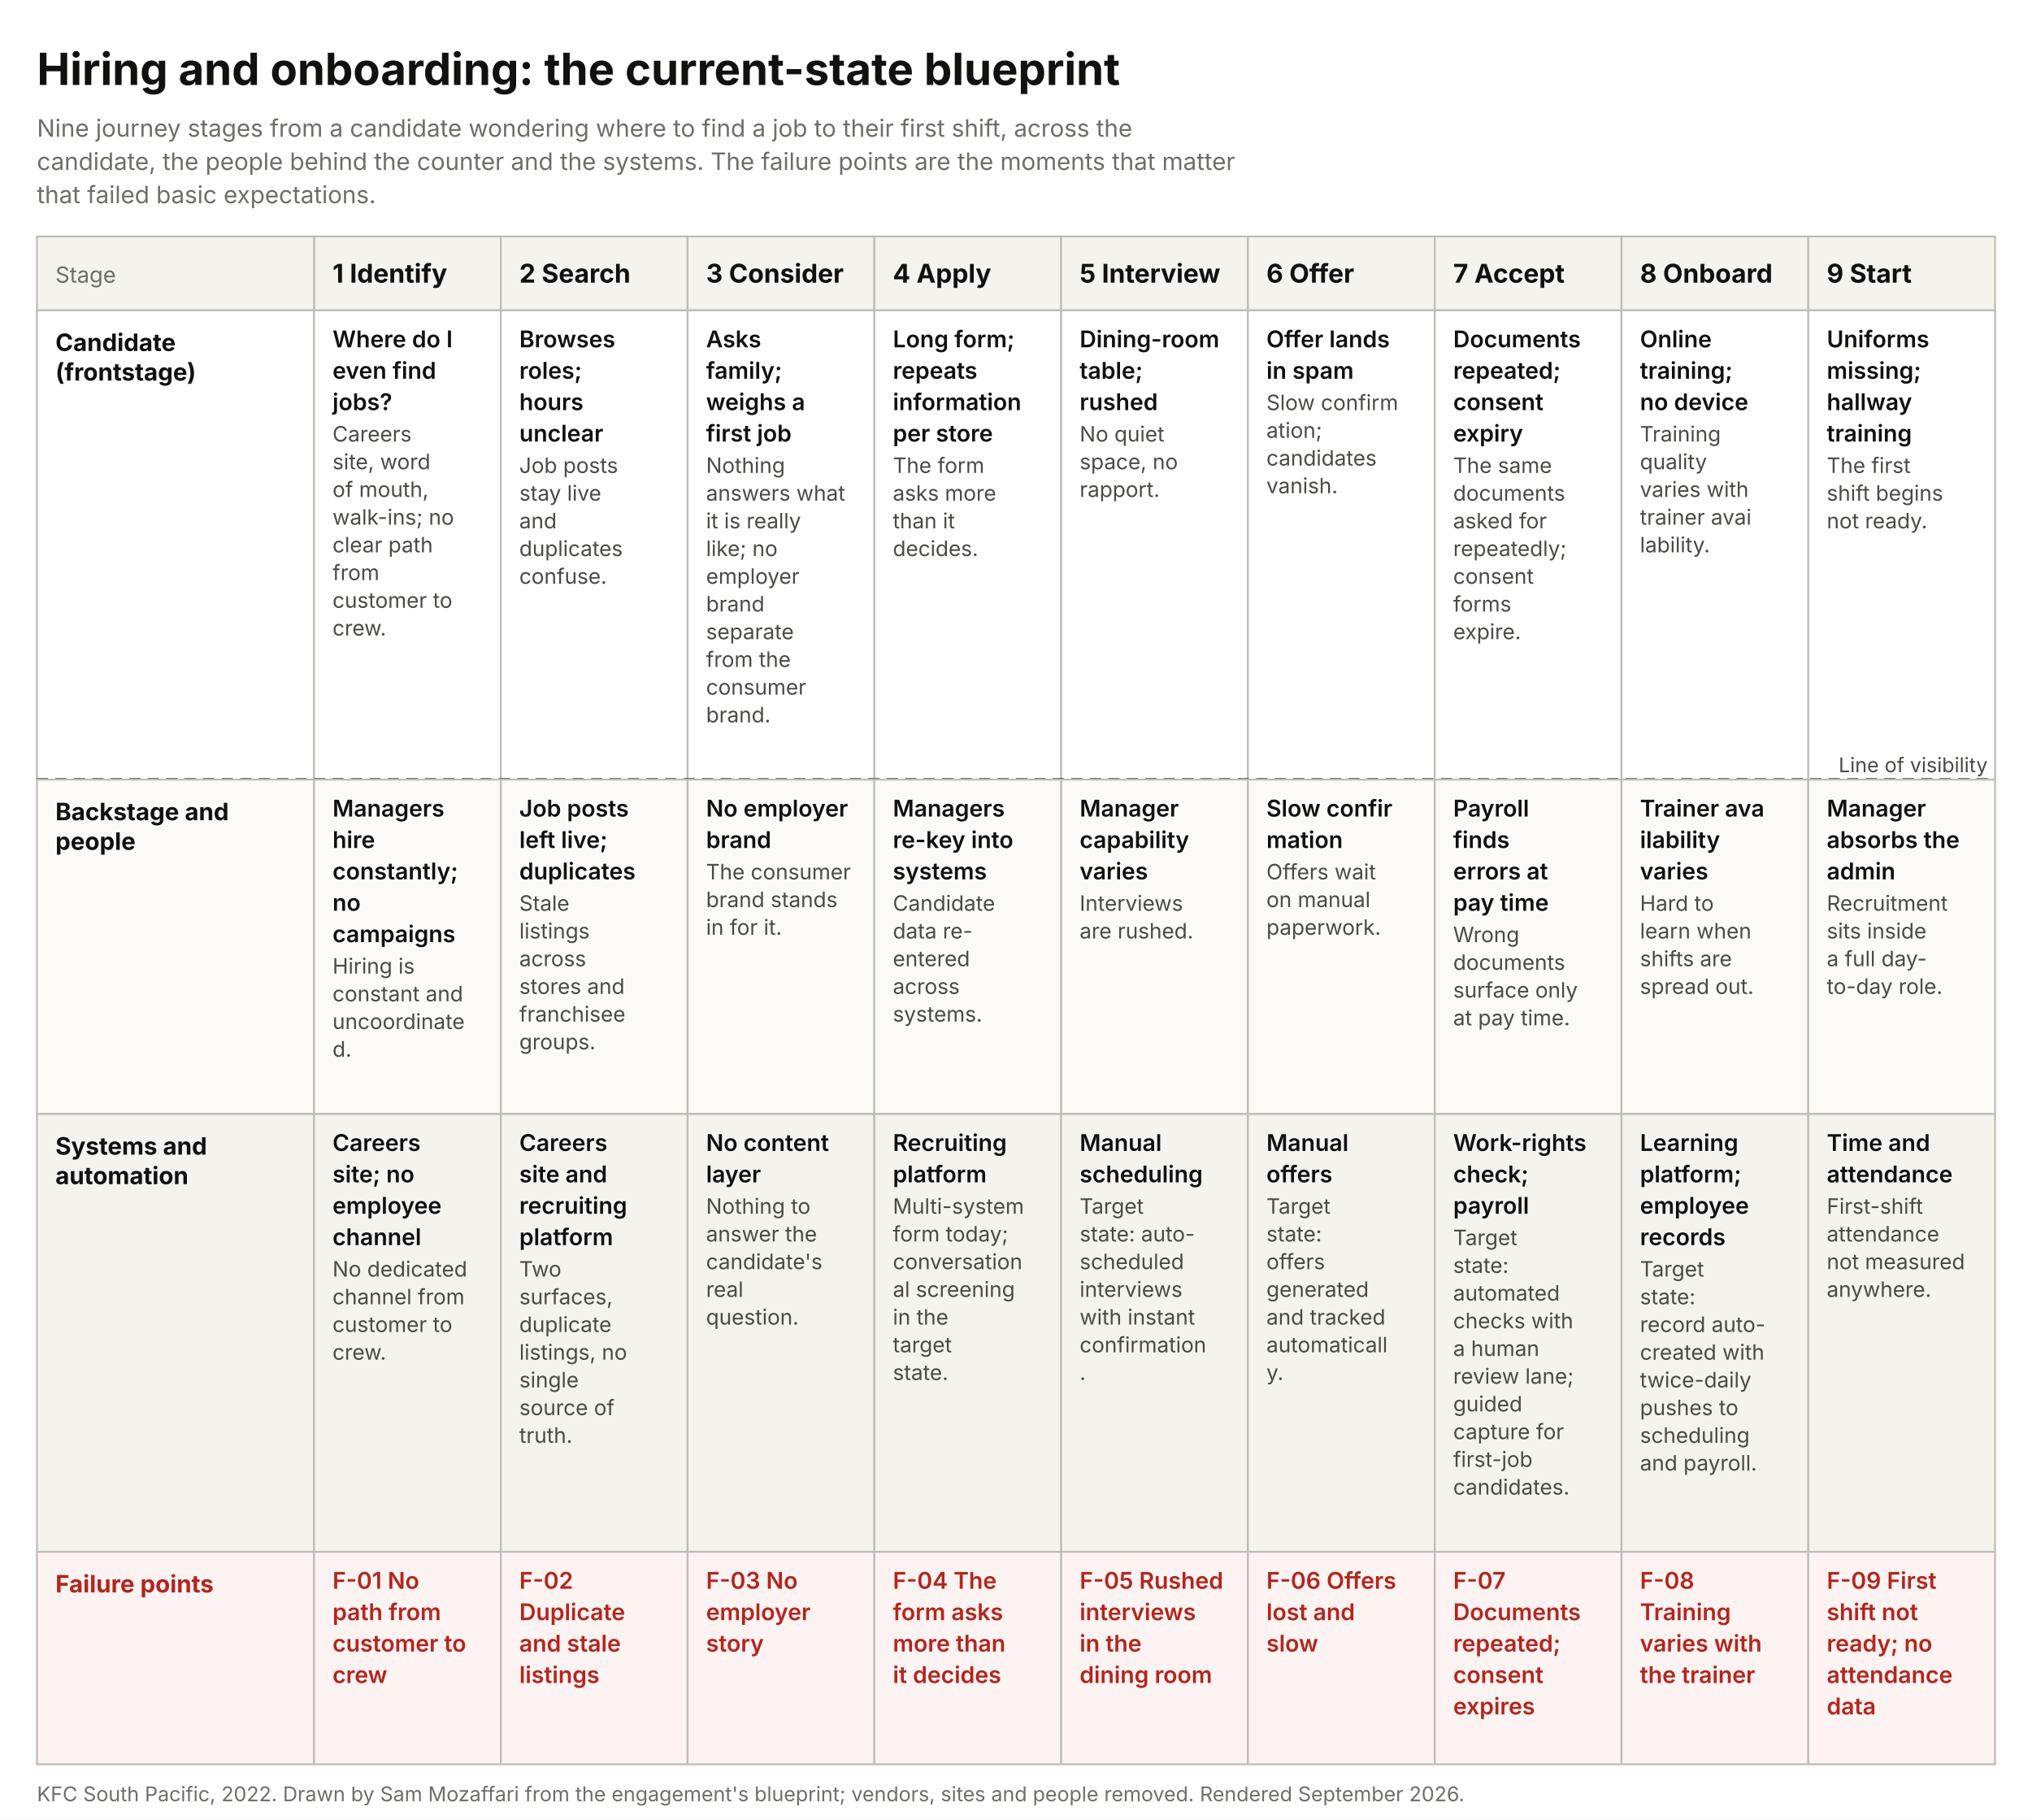
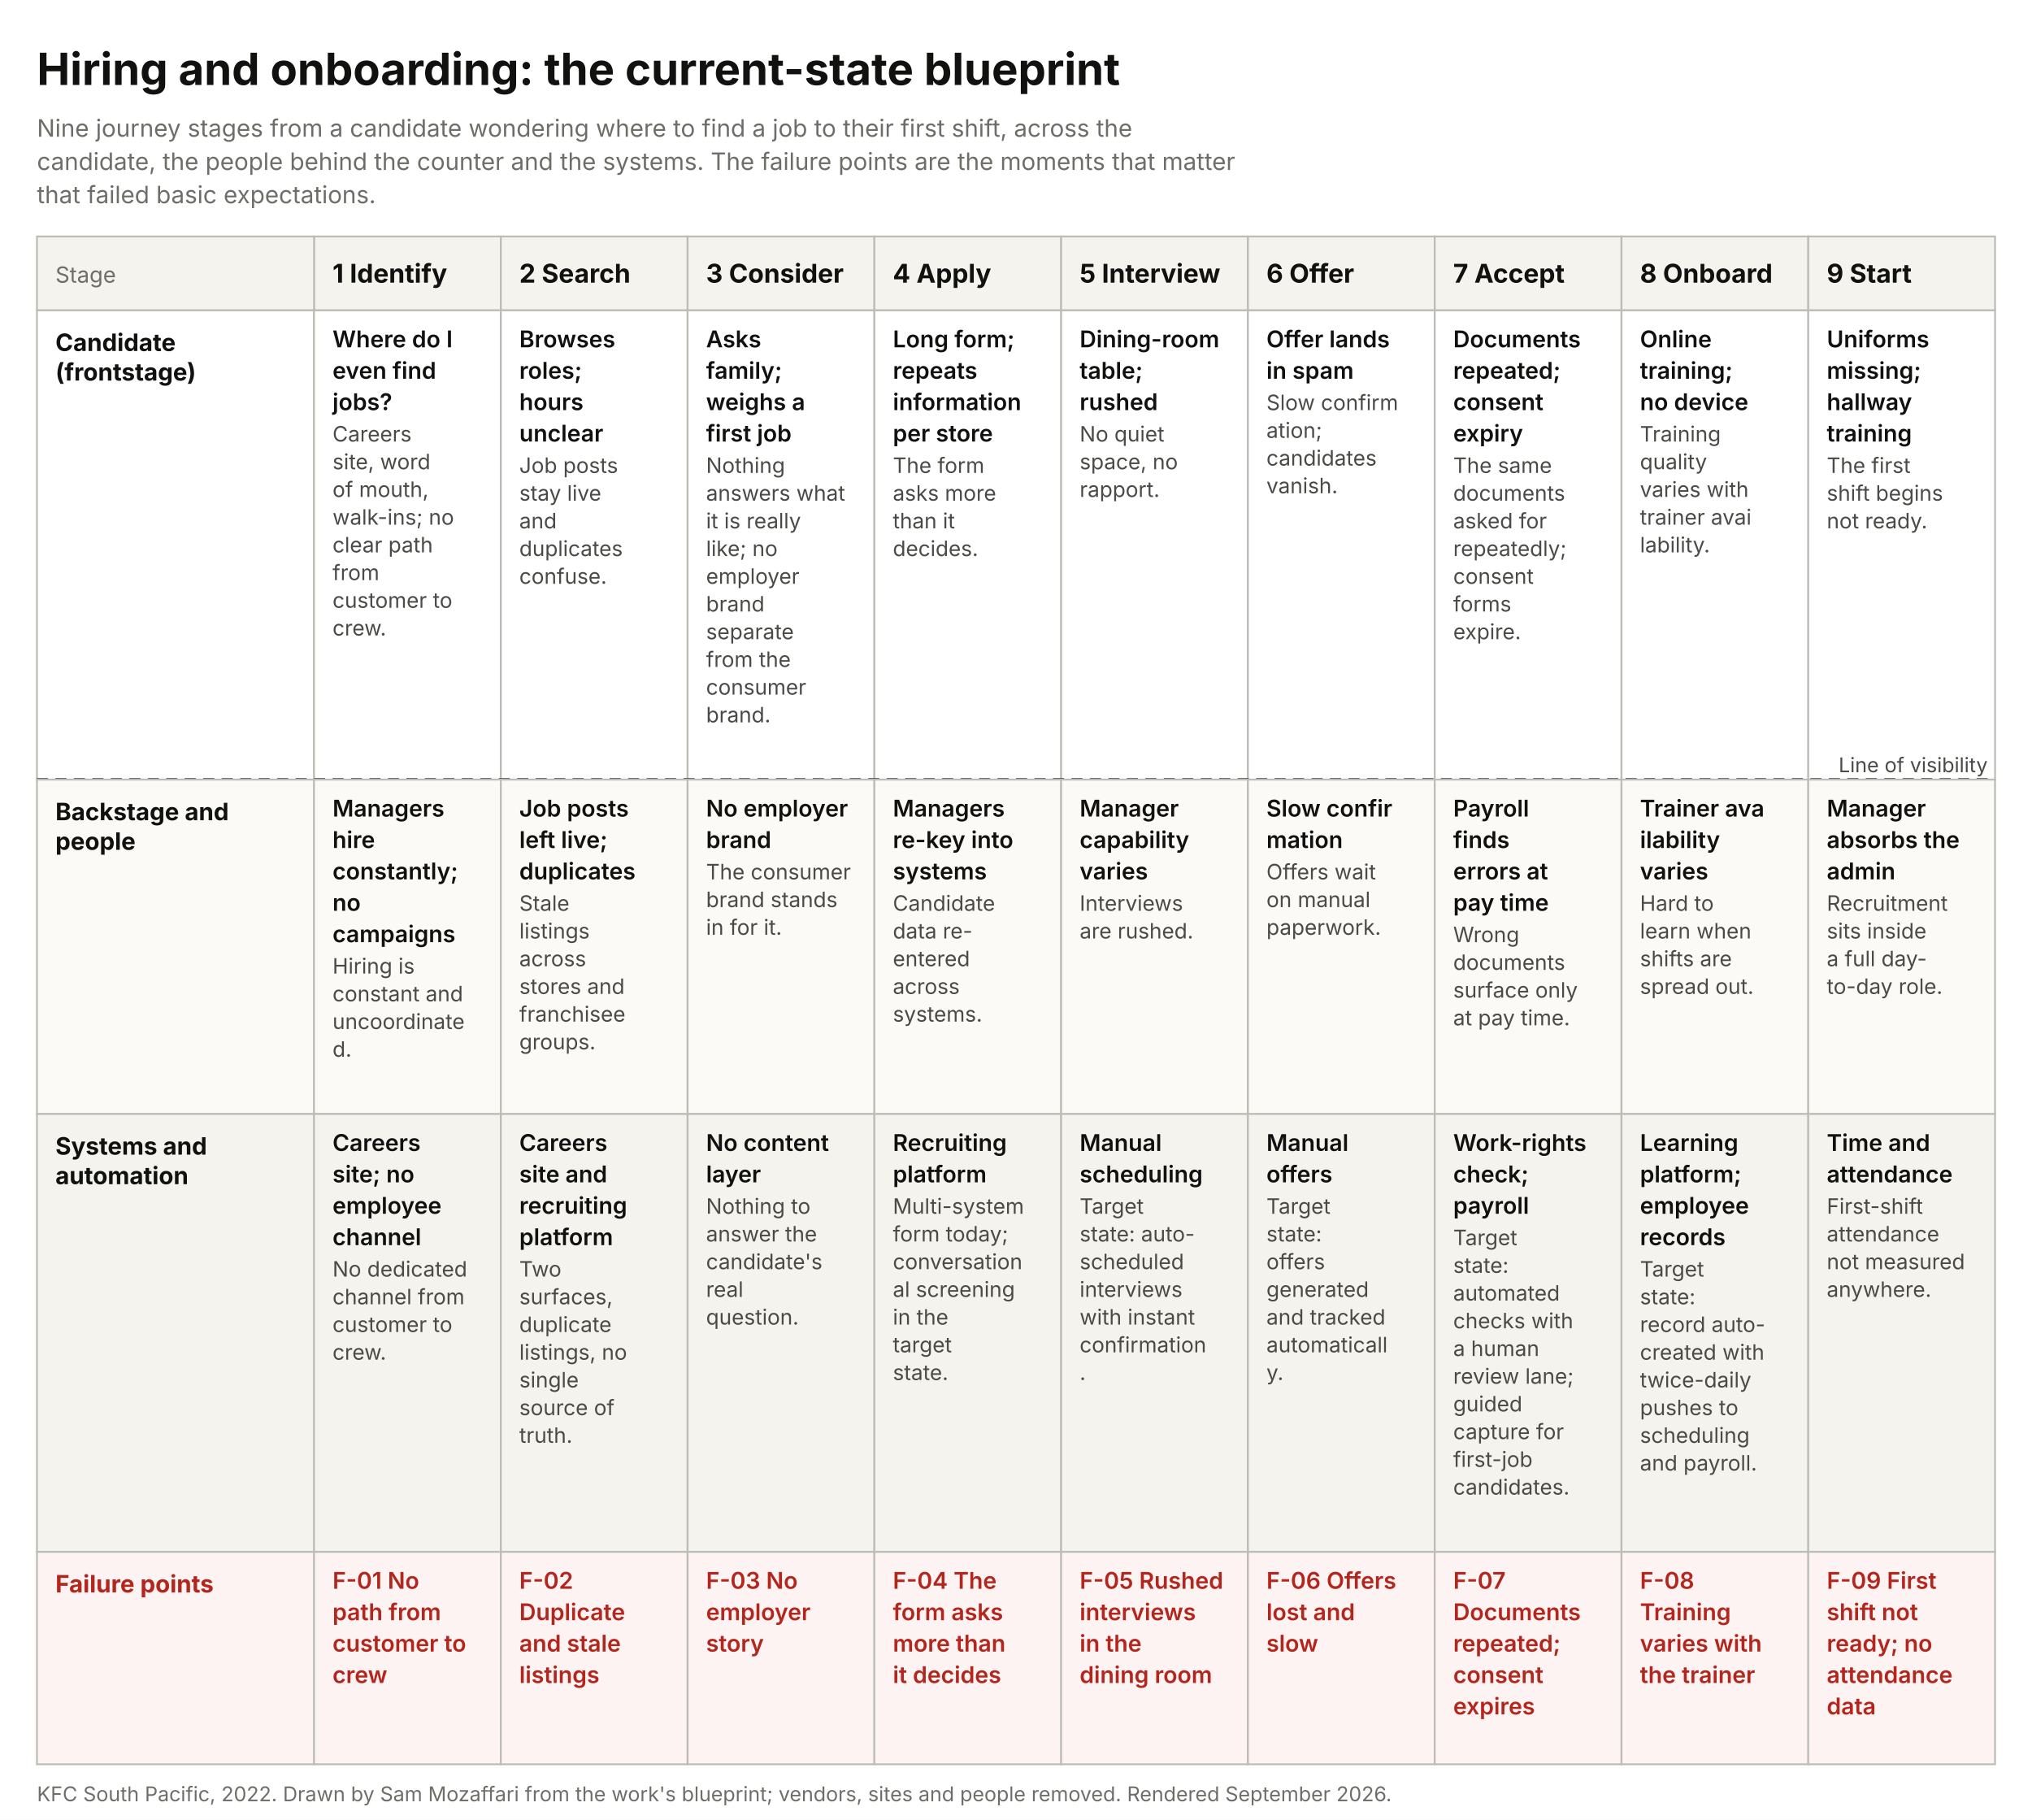
<svg xmlns="http://www.w3.org/2000/svg" width="1100" height="985" viewBox="0 0 1100 985" role="img" aria-label="Hiring and onboarding: the current-state blueprint">
  <rect width="1100" height="985" fill="#fff" />
  <text x="20" y="46" font-family="Inter, Helvetica, Arial, sans-serif" font-size="24" font-weight="700" fill="#111110">Hiring and onboarding: the current-state blueprint</text>
  <text x="20" y="74" font-family="Inter, Helvetica, Arial, sans-serif" font-size="13" fill="#6e6e69">Nine journey stages from a candidate wondering where to find a job to their first shift, across the</text>
  <text x="20" y="92" font-family="Inter, Helvetica, Arial, sans-serif" font-size="13" fill="#6e6e69">candidate, the people behind the counter and the systems. The failure points are the moments that matter</text>
  <text x="20" y="110" font-family="Inter, Helvetica, Arial, sans-serif" font-size="13" fill="#6e6e69">that failed basic expectations.</text>
  <rect x="170.0" y="128" width="101.111" height="40" fill="#f4f3ee" stroke="#bdbdb7" />
  <text x="180.0" y="153" font-family="Inter, Helvetica, Arial, sans-serif" font-size="14" font-weight="700" fill="#111110">1 Identify</text>
  <rect x="271.111" y="128" width="101.111" height="40" fill="#f4f3ee" stroke="#bdbdb7" />
  <text x="281.111" y="153" font-family="Inter, Helvetica, Arial, sans-serif" font-size="14" font-weight="700" fill="#111110">2 Search</text>
  <rect x="372.222" y="128" width="101.111" height="40" fill="#f4f3ee" stroke="#bdbdb7" />
  <text x="382.222" y="153" font-family="Inter, Helvetica, Arial, sans-serif" font-size="14" font-weight="700" fill="#111110">3 Consider</text>
  <rect x="473.333" y="128" width="101.111" height="40" fill="#f4f3ee" stroke="#bdbdb7" />
  <text x="483.333" y="153" font-family="Inter, Helvetica, Arial, sans-serif" font-size="14" font-weight="700" fill="#111110">4 Apply</text>
  <rect x="574.444" y="128" width="101.111" height="40" fill="#f4f3ee" stroke="#bdbdb7" />
  <text x="584.444" y="153" font-family="Inter, Helvetica, Arial, sans-serif" font-size="14" font-weight="700" fill="#111110">5 Interview</text>
  <rect x="675.556" y="128" width="101.111" height="40" fill="#f4f3ee" stroke="#bdbdb7" />
  <text x="685.556" y="153" font-family="Inter, Helvetica, Arial, sans-serif" font-size="14" font-weight="700" fill="#111110">6 Offer</text>
  <rect x="776.667" y="128" width="101.111" height="40" fill="#f4f3ee" stroke="#bdbdb7" />
  <text x="786.667" y="153" font-family="Inter, Helvetica, Arial, sans-serif" font-size="14" font-weight="700" fill="#111110">7 Accept</text>
  <rect x="877.778" y="128" width="101.111" height="40" fill="#f4f3ee" stroke="#bdbdb7" />
  <text x="887.778" y="153" font-family="Inter, Helvetica, Arial, sans-serif" font-size="14" font-weight="700" fill="#111110">8 Onboard</text>
  <rect x="978.889" y="128" width="101.111" height="40" fill="#f4f3ee" stroke="#bdbdb7" />
  <text x="988.889" y="153" font-family="Inter, Helvetica, Arial, sans-serif" font-size="14" font-weight="700" fill="#111110">9 Start</text>
  <rect x="20" y="128" width="150" height="40" fill="#f4f3ee" stroke="#bdbdb7" />
  <text x="30" y="153" font-family="Inter, Helvetica, Arial, sans-serif" font-size="12" fill="#6e6e69">Stage</text>
  <rect x="20" y="168" width="150" height="254" fill="#ffffff" stroke="#bdbdb7" />
  <text x="30" y="190" font-family="Inter, Helvetica, Arial, sans-serif" font-size="13" font-weight="700" fill="#111110">Candidate</text>
  <text x="30" y="206" font-family="Inter, Helvetica, Arial, sans-serif" font-size="13" font-weight="700" fill="#111110">(frontstage)</text>
  <rect x="170.0" y="168" width="101.111" height="254" fill="#ffffff" stroke="#bdbdb7" />
  <text x="180.0" y="188" font-family="Inter, Helvetica, Arial, sans-serif" font-size="12.5" font-weight="600" fill="#111110">Where do I</text>
  <text x="180.0" y="205" font-family="Inter, Helvetica, Arial, sans-serif" font-size="12.5" font-weight="600" fill="#111110">even find</text>
  <text x="180.0" y="222" font-family="Inter, Helvetica, Arial, sans-serif" font-size="12.5" font-weight="600" fill="#111110">jobs?</text>
  <text x="180.0" y="239" font-family="Inter, Helvetica, Arial, sans-serif" font-size="11.5" fill="#4a4a46">Careers</text>
  <text x="180.0" y="254" font-family="Inter, Helvetica, Arial, sans-serif" font-size="11.5" fill="#4a4a46">site, word</text>
  <text x="180.0" y="269" font-family="Inter, Helvetica, Arial, sans-serif" font-size="11.5" fill="#4a4a46">of mouth,</text>
  <text x="180.0" y="284" font-family="Inter, Helvetica, Arial, sans-serif" font-size="11.5" fill="#4a4a46">walk-ins; no</text>
  <text x="180.0" y="299" font-family="Inter, Helvetica, Arial, sans-serif" font-size="11.5" fill="#4a4a46">clear path</text>
  <text x="180.0" y="314" font-family="Inter, Helvetica, Arial, sans-serif" font-size="11.5" fill="#4a4a46">from</text>
  <text x="180.0" y="329" font-family="Inter, Helvetica, Arial, sans-serif" font-size="11.5" fill="#4a4a46">customer to</text>
  <text x="180.0" y="344" font-family="Inter, Helvetica, Arial, sans-serif" font-size="11.5" fill="#4a4a46">crew.</text>
  <rect x="271.111" y="168" width="101.111" height="254" fill="#ffffff" stroke="#bdbdb7" />
  <text x="281.111" y="188" font-family="Inter, Helvetica, Arial, sans-serif" font-size="12.5" font-weight="600" fill="#111110">Browses</text>
  <text x="281.111" y="205" font-family="Inter, Helvetica, Arial, sans-serif" font-size="12.5" font-weight="600" fill="#111110">roles;</text>
  <text x="281.111" y="222" font-family="Inter, Helvetica, Arial, sans-serif" font-size="12.5" font-weight="600" fill="#111110">hours</text>
  <text x="281.111" y="239" font-family="Inter, Helvetica, Arial, sans-serif" font-size="12.5" font-weight="600" fill="#111110">unclear</text>
  <text x="281.111" y="256" font-family="Inter, Helvetica, Arial, sans-serif" font-size="11.5" fill="#4a4a46">Job posts</text>
  <text x="281.111" y="271" font-family="Inter, Helvetica, Arial, sans-serif" font-size="11.5" fill="#4a4a46">stay live</text>
  <text x="281.111" y="286" font-family="Inter, Helvetica, Arial, sans-serif" font-size="11.5" fill="#4a4a46">and</text>
  <text x="281.111" y="301" font-family="Inter, Helvetica, Arial, sans-serif" font-size="11.5" fill="#4a4a46">duplicates</text>
  <text x="281.111" y="316" font-family="Inter, Helvetica, Arial, sans-serif" font-size="11.5" fill="#4a4a46">confuse.</text>
  <rect x="372.222" y="168" width="101.111" height="254" fill="#ffffff" stroke="#bdbdb7" />
  <text x="382.222" y="188" font-family="Inter, Helvetica, Arial, sans-serif" font-size="12.5" font-weight="600" fill="#111110">Asks</text>
  <text x="382.222" y="205" font-family="Inter, Helvetica, Arial, sans-serif" font-size="12.5" font-weight="600" fill="#111110">family;</text>
  <text x="382.222" y="222" font-family="Inter, Helvetica, Arial, sans-serif" font-size="12.5" font-weight="600" fill="#111110">weighs a</text>
  <text x="382.222" y="239" font-family="Inter, Helvetica, Arial, sans-serif" font-size="12.5" font-weight="600" fill="#111110">first job</text>
  <text x="382.222" y="256" font-family="Inter, Helvetica, Arial, sans-serif" font-size="11.5" fill="#4a4a46">Nothing</text>
  <text x="382.222" y="271" font-family="Inter, Helvetica, Arial, sans-serif" font-size="11.5" fill="#4a4a46">answers what</text>
  <text x="382.222" y="286" font-family="Inter, Helvetica, Arial, sans-serif" font-size="11.5" fill="#4a4a46">it is really</text>
  <text x="382.222" y="301" font-family="Inter, Helvetica, Arial, sans-serif" font-size="11.5" fill="#4a4a46">like; no</text>
  <text x="382.222" y="316" font-family="Inter, Helvetica, Arial, sans-serif" font-size="11.5" fill="#4a4a46">employer</text>
  <text x="382.222" y="331" font-family="Inter, Helvetica, Arial, sans-serif" font-size="11.5" fill="#4a4a46">brand</text>
  <text x="382.222" y="346" font-family="Inter, Helvetica, Arial, sans-serif" font-size="11.5" fill="#4a4a46">separate</text>
  <text x="382.222" y="361" font-family="Inter, Helvetica, Arial, sans-serif" font-size="11.5" fill="#4a4a46">from the</text>
  <text x="382.222" y="376" font-family="Inter, Helvetica, Arial, sans-serif" font-size="11.5" fill="#4a4a46">consumer</text>
  <text x="382.222" y="391" font-family="Inter, Helvetica, Arial, sans-serif" font-size="11.5" fill="#4a4a46">brand.</text>
  <rect x="473.333" y="168" width="101.111" height="254" fill="#ffffff" stroke="#bdbdb7" />
  <text x="483.333" y="188" font-family="Inter, Helvetica, Arial, sans-serif" font-size="12.5" font-weight="600" fill="#111110">Long form;</text>
  <text x="483.333" y="205" font-family="Inter, Helvetica, Arial, sans-serif" font-size="12.5" font-weight="600" fill="#111110">repeats</text>
  <text x="483.333" y="222" font-family="Inter, Helvetica, Arial, sans-serif" font-size="12.5" font-weight="600" fill="#111110">information</text>
  <text x="483.333" y="239" font-family="Inter, Helvetica, Arial, sans-serif" font-size="12.5" font-weight="600" fill="#111110">per store</text>
  <text x="483.333" y="256" font-family="Inter, Helvetica, Arial, sans-serif" font-size="11.5" fill="#4a4a46">The form</text>
  <text x="483.333" y="271" font-family="Inter, Helvetica, Arial, sans-serif" font-size="11.5" fill="#4a4a46">asks more</text>
  <text x="483.333" y="286" font-family="Inter, Helvetica, Arial, sans-serif" font-size="11.5" fill="#4a4a46">than it</text>
  <text x="483.333" y="301" font-family="Inter, Helvetica, Arial, sans-serif" font-size="11.5" fill="#4a4a46">decides.</text>
  <rect x="574.444" y="168" width="101.111" height="254" fill="#ffffff" stroke="#bdbdb7" />
  <text x="584.444" y="188" font-family="Inter, Helvetica, Arial, sans-serif" font-size="12.5" font-weight="600" fill="#111110">Dining-room</text>
  <text x="584.444" y="205" font-family="Inter, Helvetica, Arial, sans-serif" font-size="12.5" font-weight="600" fill="#111110">table;</text>
  <text x="584.444" y="222" font-family="Inter, Helvetica, Arial, sans-serif" font-size="12.5" font-weight="600" fill="#111110">rushed</text>
  <text x="584.444" y="239" font-family="Inter, Helvetica, Arial, sans-serif" font-size="11.5" fill="#4a4a46">No quiet</text>
  <text x="584.444" y="254" font-family="Inter, Helvetica, Arial, sans-serif" font-size="11.5" fill="#4a4a46">space, no</text>
  <text x="584.444" y="269" font-family="Inter, Helvetica, Arial, sans-serif" font-size="11.5" fill="#4a4a46">rapport.</text>
  <rect x="675.556" y="168" width="101.111" height="254" fill="#ffffff" stroke="#bdbdb7" />
  <text x="685.556" y="188" font-family="Inter, Helvetica, Arial, sans-serif" font-size="12.5" font-weight="600" fill="#111110">Offer lands</text>
  <text x="685.556" y="205" font-family="Inter, Helvetica, Arial, sans-serif" font-size="12.5" font-weight="600" fill="#111110">in spam</text>
  <text x="685.556" y="222" font-family="Inter, Helvetica, Arial, sans-serif" font-size="11.5" fill="#4a4a46">Slow confirm</text>
  <text x="685.556" y="237" font-family="Inter, Helvetica, Arial, sans-serif" font-size="11.5" fill="#4a4a46">ation;</text>
  <text x="685.556" y="252" font-family="Inter, Helvetica, Arial, sans-serif" font-size="11.5" fill="#4a4a46">candidates</text>
  <text x="685.556" y="267" font-family="Inter, Helvetica, Arial, sans-serif" font-size="11.5" fill="#4a4a46">vanish.</text>
  <rect x="776.667" y="168" width="101.111" height="254" fill="#ffffff" stroke="#bdbdb7" />
  <text x="786.667" y="188" font-family="Inter, Helvetica, Arial, sans-serif" font-size="12.5" font-weight="600" fill="#111110">Documents</text>
  <text x="786.667" y="205" font-family="Inter, Helvetica, Arial, sans-serif" font-size="12.5" font-weight="600" fill="#111110">repeated;</text>
  <text x="786.667" y="222" font-family="Inter, Helvetica, Arial, sans-serif" font-size="12.5" font-weight="600" fill="#111110">consent</text>
  <text x="786.667" y="239" font-family="Inter, Helvetica, Arial, sans-serif" font-size="12.5" font-weight="600" fill="#111110">expiry</text>
  <text x="786.667" y="256" font-family="Inter, Helvetica, Arial, sans-serif" font-size="11.5" fill="#4a4a46">The same</text>
  <text x="786.667" y="271" font-family="Inter, Helvetica, Arial, sans-serif" font-size="11.5" fill="#4a4a46">documents</text>
  <text x="786.667" y="286" font-family="Inter, Helvetica, Arial, sans-serif" font-size="11.5" fill="#4a4a46">asked for</text>
  <text x="786.667" y="301" font-family="Inter, Helvetica, Arial, sans-serif" font-size="11.5" fill="#4a4a46">repeatedly;</text>
  <text x="786.667" y="316" font-family="Inter, Helvetica, Arial, sans-serif" font-size="11.5" fill="#4a4a46">consent</text>
  <text x="786.667" y="331" font-family="Inter, Helvetica, Arial, sans-serif" font-size="11.5" fill="#4a4a46">forms</text>
  <text x="786.667" y="346" font-family="Inter, Helvetica, Arial, sans-serif" font-size="11.5" fill="#4a4a46">expire.</text>
  <rect x="877.778" y="168" width="101.111" height="254" fill="#ffffff" stroke="#bdbdb7" />
  <text x="887.778" y="188" font-family="Inter, Helvetica, Arial, sans-serif" font-size="12.5" font-weight="600" fill="#111110">Online</text>
  <text x="887.778" y="205" font-family="Inter, Helvetica, Arial, sans-serif" font-size="12.5" font-weight="600" fill="#111110">training;</text>
  <text x="887.778" y="222" font-family="Inter, Helvetica, Arial, sans-serif" font-size="12.5" font-weight="600" fill="#111110">no device</text>
  <text x="887.778" y="239" font-family="Inter, Helvetica, Arial, sans-serif" font-size="11.5" fill="#4a4a46">Training</text>
  <text x="887.778" y="254" font-family="Inter, Helvetica, Arial, sans-serif" font-size="11.5" fill="#4a4a46">quality</text>
  <text x="887.778" y="269" font-family="Inter, Helvetica, Arial, sans-serif" font-size="11.5" fill="#4a4a46">varies with</text>
  <text x="887.778" y="284" font-family="Inter, Helvetica, Arial, sans-serif" font-size="11.5" fill="#4a4a46">trainer avai</text>
  <text x="887.778" y="299" font-family="Inter, Helvetica, Arial, sans-serif" font-size="11.5" fill="#4a4a46">lability.</text>
  <rect x="978.889" y="168" width="101.111" height="254" fill="#ffffff" stroke="#bdbdb7" />
  <text x="988.889" y="188" font-family="Inter, Helvetica, Arial, sans-serif" font-size="12.5" font-weight="600" fill="#111110">Uniforms</text>
  <text x="988.889" y="205" font-family="Inter, Helvetica, Arial, sans-serif" font-size="12.5" font-weight="600" fill="#111110">missing;</text>
  <text x="988.889" y="222" font-family="Inter, Helvetica, Arial, sans-serif" font-size="12.5" font-weight="600" fill="#111110">hallway</text>
  <text x="988.889" y="239" font-family="Inter, Helvetica, Arial, sans-serif" font-size="12.5" font-weight="600" fill="#111110">training</text>
  <text x="988.889" y="256" font-family="Inter, Helvetica, Arial, sans-serif" font-size="11.5" fill="#4a4a46">The first</text>
  <text x="988.889" y="271" font-family="Inter, Helvetica, Arial, sans-serif" font-size="11.5" fill="#4a4a46">shift begins</text>
  <text x="988.889" y="286" font-family="Inter, Helvetica, Arial, sans-serif" font-size="11.5" fill="#4a4a46">not ready.</text>
  <line x1="20" y1="422" x2="1080" y2="422" stroke="#111110" stroke-width="1.5" stroke-dasharray="6 4" />
  <text x="1076" y="418" text-anchor="end" font-family="Inter, Helvetica, Arial, sans-serif" font-size="11" fill="#4a4a46">Line of visibility</text>
  <rect x="20" y="422" width="150" height="181" fill="#fbfaf6" stroke="#bdbdb7" />
  <text x="30" y="444" font-family="Inter, Helvetica, Arial, sans-serif" font-size="13" font-weight="700" fill="#111110">Backstage and</text>
  <text x="30" y="460" font-family="Inter, Helvetica, Arial, sans-serif" font-size="13" font-weight="700" fill="#111110">people</text>
  <rect x="170.0" y="422" width="101.111" height="181" fill="#fbfaf6" stroke="#bdbdb7" />
  <text x="180.0" y="442" font-family="Inter, Helvetica, Arial, sans-serif" font-size="12.5" font-weight="600" fill="#111110">Managers</text>
  <text x="180.0" y="459" font-family="Inter, Helvetica, Arial, sans-serif" font-size="12.5" font-weight="600" fill="#111110">hire</text>
  <text x="180.0" y="476" font-family="Inter, Helvetica, Arial, sans-serif" font-size="12.5" font-weight="600" fill="#111110">constantly;</text>
  <text x="180.0" y="493" font-family="Inter, Helvetica, Arial, sans-serif" font-size="12.5" font-weight="600" fill="#111110">no</text>
  <text x="180.0" y="510" font-family="Inter, Helvetica, Arial, sans-serif" font-size="12.5" font-weight="600" fill="#111110">campaigns</text>
  <text x="180.0" y="527" font-family="Inter, Helvetica, Arial, sans-serif" font-size="11.5" fill="#4a4a46">Hiring is</text>
  <text x="180.0" y="542" font-family="Inter, Helvetica, Arial, sans-serif" font-size="11.5" fill="#4a4a46">constant and</text>
  <text x="180.0" y="557" font-family="Inter, Helvetica, Arial, sans-serif" font-size="11.5" fill="#4a4a46">uncoordinate</text>
  <text x="180.0" y="572" font-family="Inter, Helvetica, Arial, sans-serif" font-size="11.5" fill="#4a4a46">d.</text>
  <rect x="271.111" y="422" width="101.111" height="181" fill="#fbfaf6" stroke="#bdbdb7" />
  <text x="281.111" y="442" font-family="Inter, Helvetica, Arial, sans-serif" font-size="12.5" font-weight="600" fill="#111110">Job posts</text>
  <text x="281.111" y="459" font-family="Inter, Helvetica, Arial, sans-serif" font-size="12.5" font-weight="600" fill="#111110">left live;</text>
  <text x="281.111" y="476" font-family="Inter, Helvetica, Arial, sans-serif" font-size="12.5" font-weight="600" fill="#111110">duplicates</text>
  <text x="281.111" y="493" font-family="Inter, Helvetica, Arial, sans-serif" font-size="11.5" fill="#4a4a46">Stale</text>
  <text x="281.111" y="508" font-family="Inter, Helvetica, Arial, sans-serif" font-size="11.5" fill="#4a4a46">listings</text>
  <text x="281.111" y="523" font-family="Inter, Helvetica, Arial, sans-serif" font-size="11.5" fill="#4a4a46">across</text>
  <text x="281.111" y="538" font-family="Inter, Helvetica, Arial, sans-serif" font-size="11.5" fill="#4a4a46">stores and</text>
  <text x="281.111" y="553" font-family="Inter, Helvetica, Arial, sans-serif" font-size="11.5" fill="#4a4a46">franchisee</text>
  <text x="281.111" y="568" font-family="Inter, Helvetica, Arial, sans-serif" font-size="11.5" fill="#4a4a46">groups.</text>
  <rect x="372.222" y="422" width="101.111" height="181" fill="#fbfaf6" stroke="#bdbdb7" />
  <text x="382.222" y="442" font-family="Inter, Helvetica, Arial, sans-serif" font-size="12.5" font-weight="600" fill="#111110">No employer</text>
  <text x="382.222" y="459" font-family="Inter, Helvetica, Arial, sans-serif" font-size="12.5" font-weight="600" fill="#111110">brand</text>
  <text x="382.222" y="476" font-family="Inter, Helvetica, Arial, sans-serif" font-size="11.5" fill="#4a4a46">The consumer</text>
  <text x="382.222" y="491" font-family="Inter, Helvetica, Arial, sans-serif" font-size="11.5" fill="#4a4a46">brand stands</text>
  <text x="382.222" y="506" font-family="Inter, Helvetica, Arial, sans-serif" font-size="11.5" fill="#4a4a46">in for it.</text>
  <rect x="473.333" y="422" width="101.111" height="181" fill="#fbfaf6" stroke="#bdbdb7" />
  <text x="483.333" y="442" font-family="Inter, Helvetica, Arial, sans-serif" font-size="12.5" font-weight="600" fill="#111110">Managers</text>
  <text x="483.333" y="459" font-family="Inter, Helvetica, Arial, sans-serif" font-size="12.5" font-weight="600" fill="#111110">re-key into</text>
  <text x="483.333" y="476" font-family="Inter, Helvetica, Arial, sans-serif" font-size="12.5" font-weight="600" fill="#111110">systems</text>
  <text x="483.333" y="493" font-family="Inter, Helvetica, Arial, sans-serif" font-size="11.5" fill="#4a4a46">Candidate</text>
  <text x="483.333" y="508" font-family="Inter, Helvetica, Arial, sans-serif" font-size="11.5" fill="#4a4a46">data re-</text>
  <text x="483.333" y="523" font-family="Inter, Helvetica, Arial, sans-serif" font-size="11.5" fill="#4a4a46">entered</text>
  <text x="483.333" y="538" font-family="Inter, Helvetica, Arial, sans-serif" font-size="11.5" fill="#4a4a46">across</text>
  <text x="483.333" y="553" font-family="Inter, Helvetica, Arial, sans-serif" font-size="11.5" fill="#4a4a46">systems.</text>
  <rect x="574.444" y="422" width="101.111" height="181" fill="#fbfaf6" stroke="#bdbdb7" />
  <text x="584.444" y="442" font-family="Inter, Helvetica, Arial, sans-serif" font-size="12.5" font-weight="600" fill="#111110">Manager</text>
  <text x="584.444" y="459" font-family="Inter, Helvetica, Arial, sans-serif" font-size="12.5" font-weight="600" fill="#111110">capability</text>
  <text x="584.444" y="476" font-family="Inter, Helvetica, Arial, sans-serif" font-size="12.5" font-weight="600" fill="#111110">varies</text>
  <text x="584.444" y="493" font-family="Inter, Helvetica, Arial, sans-serif" font-size="11.5" fill="#4a4a46">Interviews</text>
  <text x="584.444" y="508" font-family="Inter, Helvetica, Arial, sans-serif" font-size="11.5" fill="#4a4a46">are rushed.</text>
  <rect x="675.556" y="422" width="101.111" height="181" fill="#fbfaf6" stroke="#bdbdb7" />
  <text x="685.556" y="442" font-family="Inter, Helvetica, Arial, sans-serif" font-size="12.5" font-weight="600" fill="#111110">Slow confir</text>
  <text x="685.556" y="459" font-family="Inter, Helvetica, Arial, sans-serif" font-size="12.5" font-weight="600" fill="#111110">mation</text>
  <text x="685.556" y="476" font-family="Inter, Helvetica, Arial, sans-serif" font-size="11.5" fill="#4a4a46">Offers wait</text>
  <text x="685.556" y="491" font-family="Inter, Helvetica, Arial, sans-serif" font-size="11.5" fill="#4a4a46">on manual</text>
  <text x="685.556" y="506" font-family="Inter, Helvetica, Arial, sans-serif" font-size="11.5" fill="#4a4a46">paperwork.</text>
  <rect x="776.667" y="422" width="101.111" height="181" fill="#fbfaf6" stroke="#bdbdb7" />
  <text x="786.667" y="442" font-family="Inter, Helvetica, Arial, sans-serif" font-size="12.5" font-weight="600" fill="#111110">Payroll</text>
  <text x="786.667" y="459" font-family="Inter, Helvetica, Arial, sans-serif" font-size="12.5" font-weight="600" fill="#111110">finds</text>
  <text x="786.667" y="476" font-family="Inter, Helvetica, Arial, sans-serif" font-size="12.5" font-weight="600" fill="#111110">errors at</text>
  <text x="786.667" y="493" font-family="Inter, Helvetica, Arial, sans-serif" font-size="12.5" font-weight="600" fill="#111110">pay time</text>
  <text x="786.667" y="510" font-family="Inter, Helvetica, Arial, sans-serif" font-size="11.5" fill="#4a4a46">Wrong</text>
  <text x="786.667" y="525" font-family="Inter, Helvetica, Arial, sans-serif" font-size="11.5" fill="#4a4a46">documents</text>
  <text x="786.667" y="540" font-family="Inter, Helvetica, Arial, sans-serif" font-size="11.5" fill="#4a4a46">surface only</text>
  <text x="786.667" y="555" font-family="Inter, Helvetica, Arial, sans-serif" font-size="11.5" fill="#4a4a46">at pay time.</text>
  <rect x="877.778" y="422" width="101.111" height="181" fill="#fbfaf6" stroke="#bdbdb7" />
  <text x="887.778" y="442" font-family="Inter, Helvetica, Arial, sans-serif" font-size="12.5" font-weight="600" fill="#111110">Trainer ava</text>
  <text x="887.778" y="459" font-family="Inter, Helvetica, Arial, sans-serif" font-size="12.5" font-weight="600" fill="#111110">ilability</text>
  <text x="887.778" y="476" font-family="Inter, Helvetica, Arial, sans-serif" font-size="12.5" font-weight="600" fill="#111110">varies</text>
  <text x="887.778" y="493" font-family="Inter, Helvetica, Arial, sans-serif" font-size="11.5" fill="#4a4a46">Hard to</text>
  <text x="887.778" y="508" font-family="Inter, Helvetica, Arial, sans-serif" font-size="11.5" fill="#4a4a46">learn when</text>
  <text x="887.778" y="523" font-family="Inter, Helvetica, Arial, sans-serif" font-size="11.5" fill="#4a4a46">shifts are</text>
  <text x="887.778" y="538" font-family="Inter, Helvetica, Arial, sans-serif" font-size="11.5" fill="#4a4a46">spread out.</text>
  <rect x="978.889" y="422" width="101.111" height="181" fill="#fbfaf6" stroke="#bdbdb7" />
  <text x="988.889" y="442" font-family="Inter, Helvetica, Arial, sans-serif" font-size="12.5" font-weight="600" fill="#111110">Manager</text>
  <text x="988.889" y="459" font-family="Inter, Helvetica, Arial, sans-serif" font-size="12.5" font-weight="600" fill="#111110">absorbs the</text>
  <text x="988.889" y="476" font-family="Inter, Helvetica, Arial, sans-serif" font-size="12.5" font-weight="600" fill="#111110">admin</text>
  <text x="988.889" y="493" font-family="Inter, Helvetica, Arial, sans-serif" font-size="11.5" fill="#4a4a46">Recruitment</text>
  <text x="988.889" y="508" font-family="Inter, Helvetica, Arial, sans-serif" font-size="11.5" fill="#4a4a46">sits inside</text>
  <text x="988.889" y="523" font-family="Inter, Helvetica, Arial, sans-serif" font-size="11.5" fill="#4a4a46">a full day-</text>
  <text x="988.889" y="538" font-family="Inter, Helvetica, Arial, sans-serif" font-size="11.5" fill="#4a4a46">to-day role.</text>
  <rect x="20" y="603" width="150" height="237" fill="#f4f3ee" stroke="#bdbdb7" />
  <text x="30" y="625" font-family="Inter, Helvetica, Arial, sans-serif" font-size="13" font-weight="700" fill="#111110">Systems and</text>
  <text x="30" y="641" font-family="Inter, Helvetica, Arial, sans-serif" font-size="13" font-weight="700" fill="#111110">automation</text>
  <rect x="170.0" y="603" width="101.111" height="237" fill="#f4f3ee" stroke="#bdbdb7" />
  <text x="180.0" y="623" font-family="Inter, Helvetica, Arial, sans-serif" font-size="12.5" font-weight="600" fill="#111110">Careers</text>
  <text x="180.0" y="640" font-family="Inter, Helvetica, Arial, sans-serif" font-size="12.5" font-weight="600" fill="#111110">site; no</text>
  <text x="180.0" y="657" font-family="Inter, Helvetica, Arial, sans-serif" font-size="12.5" font-weight="600" fill="#111110">employee</text>
  <text x="180.0" y="674" font-family="Inter, Helvetica, Arial, sans-serif" font-size="12.5" font-weight="600" fill="#111110">channel</text>
  <text x="180.0" y="691" font-family="Inter, Helvetica, Arial, sans-serif" font-size="11.5" fill="#4a4a46">No dedicated</text>
  <text x="180.0" y="706" font-family="Inter, Helvetica, Arial, sans-serif" font-size="11.5" fill="#4a4a46">channel from</text>
  <text x="180.0" y="721" font-family="Inter, Helvetica, Arial, sans-serif" font-size="11.5" fill="#4a4a46">customer to</text>
  <text x="180.0" y="736" font-family="Inter, Helvetica, Arial, sans-serif" font-size="11.5" fill="#4a4a46">crew.</text>
  <rect x="271.111" y="603" width="101.111" height="237" fill="#f4f3ee" stroke="#bdbdb7" />
  <text x="281.111" y="623" font-family="Inter, Helvetica, Arial, sans-serif" font-size="12.5" font-weight="600" fill="#111110">Careers</text>
  <text x="281.111" y="640" font-family="Inter, Helvetica, Arial, sans-serif" font-size="12.5" font-weight="600" fill="#111110">site and</text>
  <text x="281.111" y="657" font-family="Inter, Helvetica, Arial, sans-serif" font-size="12.5" font-weight="600" fill="#111110">recruiting</text>
  <text x="281.111" y="674" font-family="Inter, Helvetica, Arial, sans-serif" font-size="12.5" font-weight="600" fill="#111110">platform</text>
  <text x="281.111" y="691" font-family="Inter, Helvetica, Arial, sans-serif" font-size="11.5" fill="#4a4a46">Two</text>
  <text x="281.111" y="706" font-family="Inter, Helvetica, Arial, sans-serif" font-size="11.5" fill="#4a4a46">surfaces,</text>
  <text x="281.111" y="721" font-family="Inter, Helvetica, Arial, sans-serif" font-size="11.5" fill="#4a4a46">duplicate</text>
  <text x="281.111" y="736" font-family="Inter, Helvetica, Arial, sans-serif" font-size="11.5" fill="#4a4a46">listings, no</text>
  <text x="281.111" y="751" font-family="Inter, Helvetica, Arial, sans-serif" font-size="11.5" fill="#4a4a46">single</text>
  <text x="281.111" y="766" font-family="Inter, Helvetica, Arial, sans-serif" font-size="11.5" fill="#4a4a46">source of</text>
  <text x="281.111" y="781" font-family="Inter, Helvetica, Arial, sans-serif" font-size="11.5" fill="#4a4a46">truth.</text>
  <rect x="372.222" y="603" width="101.111" height="237" fill="#f4f3ee" stroke="#bdbdb7" />
  <text x="382.222" y="623" font-family="Inter, Helvetica, Arial, sans-serif" font-size="12.5" font-weight="600" fill="#111110">No content</text>
  <text x="382.222" y="640" font-family="Inter, Helvetica, Arial, sans-serif" font-size="12.5" font-weight="600" fill="#111110">layer</text>
  <text x="382.222" y="657" font-family="Inter, Helvetica, Arial, sans-serif" font-size="11.5" fill="#4a4a46">Nothing to</text>
  <text x="382.222" y="672" font-family="Inter, Helvetica, Arial, sans-serif" font-size="11.5" fill="#4a4a46">answer the</text>
  <text x="382.222" y="687" font-family="Inter, Helvetica, Arial, sans-serif" font-size="11.5" fill="#4a4a46">candidate's</text>
  <text x="382.222" y="702" font-family="Inter, Helvetica, Arial, sans-serif" font-size="11.5" fill="#4a4a46">real</text>
  <text x="382.222" y="717" font-family="Inter, Helvetica, Arial, sans-serif" font-size="11.5" fill="#4a4a46">question.</text>
  <rect x="473.333" y="603" width="101.111" height="237" fill="#f4f3ee" stroke="#bdbdb7" />
  <text x="483.333" y="623" font-family="Inter, Helvetica, Arial, sans-serif" font-size="12.5" font-weight="600" fill="#111110">Recruiting</text>
  <text x="483.333" y="640" font-family="Inter, Helvetica, Arial, sans-serif" font-size="12.5" font-weight="600" fill="#111110">platform</text>
  <text x="483.333" y="657" font-family="Inter, Helvetica, Arial, sans-serif" font-size="11.5" fill="#4a4a46">Multi-system</text>
  <text x="483.333" y="672" font-family="Inter, Helvetica, Arial, sans-serif" font-size="11.5" fill="#4a4a46">form today; </text>
  <text x="483.333" y="687" font-family="Inter, Helvetica, Arial, sans-serif" font-size="11.5" fill="#4a4a46">conversation</text>
  <text x="483.333" y="702" font-family="Inter, Helvetica, Arial, sans-serif" font-size="11.5" fill="#4a4a46">al screening</text>
  <text x="483.333" y="717" font-family="Inter, Helvetica, Arial, sans-serif" font-size="11.5" fill="#4a4a46">in the</text>
  <text x="483.333" y="732" font-family="Inter, Helvetica, Arial, sans-serif" font-size="11.5" fill="#4a4a46">target</text>
  <text x="483.333" y="747" font-family="Inter, Helvetica, Arial, sans-serif" font-size="11.5" fill="#4a4a46">state.</text>
  <rect x="574.444" y="603" width="101.111" height="237" fill="#f4f3ee" stroke="#bdbdb7" />
  <text x="584.444" y="623" font-family="Inter, Helvetica, Arial, sans-serif" font-size="12.5" font-weight="600" fill="#111110">Manual</text>
  <text x="584.444" y="640" font-family="Inter, Helvetica, Arial, sans-serif" font-size="12.5" font-weight="600" fill="#111110">scheduling</text>
  <text x="584.444" y="657" font-family="Inter, Helvetica, Arial, sans-serif" font-size="11.5" fill="#4a4a46">Target</text>
  <text x="584.444" y="672" font-family="Inter, Helvetica, Arial, sans-serif" font-size="11.5" fill="#4a4a46">state: auto-</text>
  <text x="584.444" y="687" font-family="Inter, Helvetica, Arial, sans-serif" font-size="11.5" fill="#4a4a46">scheduled</text>
  <text x="584.444" y="702" font-family="Inter, Helvetica, Arial, sans-serif" font-size="11.5" fill="#4a4a46">interviews</text>
  <text x="584.444" y="717" font-family="Inter, Helvetica, Arial, sans-serif" font-size="11.5" fill="#4a4a46">with instant</text>
  <text x="584.444" y="732" font-family="Inter, Helvetica, Arial, sans-serif" font-size="11.5" fill="#4a4a46">confirmation</text>
  <text x="584.444" y="747" font-family="Inter, Helvetica, Arial, sans-serif" font-size="11.5" fill="#4a4a46">.</text>
  <rect x="675.556" y="603" width="101.111" height="237" fill="#f4f3ee" stroke="#bdbdb7" />
  <text x="685.556" y="623" font-family="Inter, Helvetica, Arial, sans-serif" font-size="12.5" font-weight="600" fill="#111110">Manual</text>
  <text x="685.556" y="640" font-family="Inter, Helvetica, Arial, sans-serif" font-size="12.5" font-weight="600" fill="#111110">offers</text>
  <text x="685.556" y="657" font-family="Inter, Helvetica, Arial, sans-serif" font-size="11.5" fill="#4a4a46">Target</text>
  <text x="685.556" y="672" font-family="Inter, Helvetica, Arial, sans-serif" font-size="11.5" fill="#4a4a46">state:</text>
  <text x="685.556" y="687" font-family="Inter, Helvetica, Arial, sans-serif" font-size="11.5" fill="#4a4a46">offers</text>
  <text x="685.556" y="702" font-family="Inter, Helvetica, Arial, sans-serif" font-size="11.5" fill="#4a4a46">generated</text>
  <text x="685.556" y="717" font-family="Inter, Helvetica, Arial, sans-serif" font-size="11.5" fill="#4a4a46">and tracked </text>
  <text x="685.556" y="732" font-family="Inter, Helvetica, Arial, sans-serif" font-size="11.5" fill="#4a4a46">automaticall</text>
  <text x="685.556" y="747" font-family="Inter, Helvetica, Arial, sans-serif" font-size="11.5" fill="#4a4a46">y.</text>
  <rect x="776.667" y="603" width="101.111" height="237" fill="#f4f3ee" stroke="#bdbdb7" />
  <text x="786.667" y="623" font-family="Inter, Helvetica, Arial, sans-serif" font-size="12.5" font-weight="600" fill="#111110">Work-rights</text>
  <text x="786.667" y="640" font-family="Inter, Helvetica, Arial, sans-serif" font-size="12.5" font-weight="600" fill="#111110">check;</text>
  <text x="786.667" y="657" font-family="Inter, Helvetica, Arial, sans-serif" font-size="12.5" font-weight="600" fill="#111110">payroll</text>
  <text x="786.667" y="674" font-family="Inter, Helvetica, Arial, sans-serif" font-size="11.5" fill="#4a4a46">Target</text>
  <text x="786.667" y="689" font-family="Inter, Helvetica, Arial, sans-serif" font-size="11.5" fill="#4a4a46">state:</text>
  <text x="786.667" y="704" font-family="Inter, Helvetica, Arial, sans-serif" font-size="11.5" fill="#4a4a46">automated</text>
  <text x="786.667" y="719" font-family="Inter, Helvetica, Arial, sans-serif" font-size="11.5" fill="#4a4a46">checks with</text>
  <text x="786.667" y="734" font-family="Inter, Helvetica, Arial, sans-serif" font-size="11.5" fill="#4a4a46">a human</text>
  <text x="786.667" y="749" font-family="Inter, Helvetica, Arial, sans-serif" font-size="11.5" fill="#4a4a46">review lane;</text>
  <text x="786.667" y="764" font-family="Inter, Helvetica, Arial, sans-serif" font-size="11.5" fill="#4a4a46">guided</text>
  <text x="786.667" y="779" font-family="Inter, Helvetica, Arial, sans-serif" font-size="11.5" fill="#4a4a46">capture for</text>
  <text x="786.667" y="794" font-family="Inter, Helvetica, Arial, sans-serif" font-size="11.5" fill="#4a4a46">first-job</text>
  <text x="786.667" y="809" font-family="Inter, Helvetica, Arial, sans-serif" font-size="11.5" fill="#4a4a46">candidates.</text>
  <rect x="877.778" y="603" width="101.111" height="237" fill="#f4f3ee" stroke="#bdbdb7" />
  <text x="887.778" y="623" font-family="Inter, Helvetica, Arial, sans-serif" font-size="12.5" font-weight="600" fill="#111110">Learning</text>
  <text x="887.778" y="640" font-family="Inter, Helvetica, Arial, sans-serif" font-size="12.5" font-weight="600" fill="#111110">platform;</text>
  <text x="887.778" y="657" font-family="Inter, Helvetica, Arial, sans-serif" font-size="12.5" font-weight="600" fill="#111110">employee</text>
  <text x="887.778" y="674" font-family="Inter, Helvetica, Arial, sans-serif" font-size="12.5" font-weight="600" fill="#111110">records</text>
  <text x="887.778" y="691" font-family="Inter, Helvetica, Arial, sans-serif" font-size="11.5" fill="#4a4a46">Target</text>
  <text x="887.778" y="706" font-family="Inter, Helvetica, Arial, sans-serif" font-size="11.5" fill="#4a4a46">state:</text>
  <text x="887.778" y="721" font-family="Inter, Helvetica, Arial, sans-serif" font-size="11.5" fill="#4a4a46">record auto-</text>
  <text x="887.778" y="736" font-family="Inter, Helvetica, Arial, sans-serif" font-size="11.5" fill="#4a4a46">created with</text>
  <text x="887.778" y="751" font-family="Inter, Helvetica, Arial, sans-serif" font-size="11.5" fill="#4a4a46">twice-daily</text>
  <text x="887.778" y="766" font-family="Inter, Helvetica, Arial, sans-serif" font-size="11.5" fill="#4a4a46">pushes to</text>
  <text x="887.778" y="781" font-family="Inter, Helvetica, Arial, sans-serif" font-size="11.5" fill="#4a4a46">scheduling</text>
  <text x="887.778" y="796" font-family="Inter, Helvetica, Arial, sans-serif" font-size="11.5" fill="#4a4a46">and payroll.</text>
  <rect x="978.889" y="603" width="101.111" height="237" fill="#f4f3ee" stroke="#bdbdb7" />
  <text x="988.889" y="623" font-family="Inter, Helvetica, Arial, sans-serif" font-size="12.5" font-weight="600" fill="#111110">Time and</text>
  <text x="988.889" y="640" font-family="Inter, Helvetica, Arial, sans-serif" font-size="12.5" font-weight="600" fill="#111110">attendance</text>
  <text x="988.889" y="657" font-family="Inter, Helvetica, Arial, sans-serif" font-size="11.5" fill="#4a4a46">First-shift</text>
  <text x="988.889" y="672" font-family="Inter, Helvetica, Arial, sans-serif" font-size="11.5" fill="#4a4a46">attendance</text>
  <text x="988.889" y="687" font-family="Inter, Helvetica, Arial, sans-serif" font-size="11.5" fill="#4a4a46">not measured</text>
  <text x="988.889" y="702" font-family="Inter, Helvetica, Arial, sans-serif" font-size="11.5" fill="#4a4a46">anywhere.</text>
  <rect x="20" y="840" width="150" height="115" fill="#fdf3f2" stroke="#bdbdb7" />
  <text x="30" y="862" font-family="Inter, Helvetica, Arial, sans-serif" font-size="13" font-weight="700" fill="#b3261e">Failure points</text>
  <rect x="170.0" y="840" width="101.111" height="115" fill="#fdf3f2" stroke="#bdbdb7" />
  <text x="180.0" y="860" font-family="Inter, Helvetica, Arial, sans-serif" font-size="12.5" font-weight="600" fill="#b3261e">F-01 No</text>
  <text x="180.0" y="877" font-family="Inter, Helvetica, Arial, sans-serif" font-size="12.5" font-weight="600" fill="#b3261e">path from</text>
  <text x="180.0" y="894" font-family="Inter, Helvetica, Arial, sans-serif" font-size="12.5" font-weight="600" fill="#b3261e">customer to</text>
  <text x="180.0" y="911" font-family="Inter, Helvetica, Arial, sans-serif" font-size="12.5" font-weight="600" fill="#b3261e">crew</text>
  <rect x="271.111" y="840" width="101.111" height="115" fill="#fdf3f2" stroke="#bdbdb7" />
  <text x="281.111" y="860" font-family="Inter, Helvetica, Arial, sans-serif" font-size="12.5" font-weight="600" fill="#b3261e">F-02</text>
  <text x="281.111" y="877" font-family="Inter, Helvetica, Arial, sans-serif" font-size="12.5" font-weight="600" fill="#b3261e">Duplicate</text>
  <text x="281.111" y="894" font-family="Inter, Helvetica, Arial, sans-serif" font-size="12.5" font-weight="600" fill="#b3261e">and stale</text>
  <text x="281.111" y="911" font-family="Inter, Helvetica, Arial, sans-serif" font-size="12.5" font-weight="600" fill="#b3261e">listings</text>
  <rect x="372.222" y="840" width="101.111" height="115" fill="#fdf3f2" stroke="#bdbdb7" />
  <text x="382.222" y="860" font-family="Inter, Helvetica, Arial, sans-serif" font-size="12.5" font-weight="600" fill="#b3261e">F-03 No</text>
  <text x="382.222" y="877" font-family="Inter, Helvetica, Arial, sans-serif" font-size="12.5" font-weight="600" fill="#b3261e">employer</text>
  <text x="382.222" y="894" font-family="Inter, Helvetica, Arial, sans-serif" font-size="12.5" font-weight="600" fill="#b3261e">story</text>
  <rect x="473.333" y="840" width="101.111" height="115" fill="#fdf3f2" stroke="#bdbdb7" />
  <text x="483.333" y="860" font-family="Inter, Helvetica, Arial, sans-serif" font-size="12.5" font-weight="600" fill="#b3261e">F-04 The</text>
  <text x="483.333" y="877" font-family="Inter, Helvetica, Arial, sans-serif" font-size="12.5" font-weight="600" fill="#b3261e">form asks</text>
  <text x="483.333" y="894" font-family="Inter, Helvetica, Arial, sans-serif" font-size="12.5" font-weight="600" fill="#b3261e">more than</text>
  <text x="483.333" y="911" font-family="Inter, Helvetica, Arial, sans-serif" font-size="12.5" font-weight="600" fill="#b3261e">it decides</text>
  <rect x="574.444" y="840" width="101.111" height="115" fill="#fdf3f2" stroke="#bdbdb7" />
  <text x="584.444" y="860" font-family="Inter, Helvetica, Arial, sans-serif" font-size="12.5" font-weight="600" fill="#b3261e">F-05 Rushed</text>
  <text x="584.444" y="877" font-family="Inter, Helvetica, Arial, sans-serif" font-size="12.5" font-weight="600" fill="#b3261e">interviews</text>
  <text x="584.444" y="894" font-family="Inter, Helvetica, Arial, sans-serif" font-size="12.5" font-weight="600" fill="#b3261e">in the</text>
  <text x="584.444" y="911" font-family="Inter, Helvetica, Arial, sans-serif" font-size="12.5" font-weight="600" fill="#b3261e">dining room</text>
  <rect x="675.556" y="840" width="101.111" height="115" fill="#fdf3f2" stroke="#bdbdb7" />
  <text x="685.556" y="860" font-family="Inter, Helvetica, Arial, sans-serif" font-size="12.5" font-weight="600" fill="#b3261e">F-06 Offers</text>
  <text x="685.556" y="877" font-family="Inter, Helvetica, Arial, sans-serif" font-size="12.5" font-weight="600" fill="#b3261e">lost and</text>
  <text x="685.556" y="894" font-family="Inter, Helvetica, Arial, sans-serif" font-size="12.5" font-weight="600" fill="#b3261e">slow</text>
  <rect x="776.667" y="840" width="101.111" height="115" fill="#fdf3f2" stroke="#bdbdb7" />
  <text x="786.667" y="860" font-family="Inter, Helvetica, Arial, sans-serif" font-size="12.5" font-weight="600" fill="#b3261e">F-07</text>
  <text x="786.667" y="877" font-family="Inter, Helvetica, Arial, sans-serif" font-size="12.5" font-weight="600" fill="#b3261e">Documents</text>
  <text x="786.667" y="894" font-family="Inter, Helvetica, Arial, sans-serif" font-size="12.5" font-weight="600" fill="#b3261e">repeated;</text>
  <text x="786.667" y="911" font-family="Inter, Helvetica, Arial, sans-serif" font-size="12.5" font-weight="600" fill="#b3261e">consent</text>
  <text x="786.667" y="928" font-family="Inter, Helvetica, Arial, sans-serif" font-size="12.5" font-weight="600" fill="#b3261e">expires</text>
  <rect x="877.778" y="840" width="101.111" height="115" fill="#fdf3f2" stroke="#bdbdb7" />
  <text x="887.778" y="860" font-family="Inter, Helvetica, Arial, sans-serif" font-size="12.5" font-weight="600" fill="#b3261e">F-08</text>
  <text x="887.778" y="877" font-family="Inter, Helvetica, Arial, sans-serif" font-size="12.5" font-weight="600" fill="#b3261e">Training</text>
  <text x="887.778" y="894" font-family="Inter, Helvetica, Arial, sans-serif" font-size="12.5" font-weight="600" fill="#b3261e">varies with</text>
  <text x="887.778" y="911" font-family="Inter, Helvetica, Arial, sans-serif" font-size="12.5" font-weight="600" fill="#b3261e">the trainer</text>
  <rect x="978.889" y="840" width="101.111" height="115" fill="#fdf3f2" stroke="#bdbdb7" />
  <text x="988.889" y="860" font-family="Inter, Helvetica, Arial, sans-serif" font-size="12.5" font-weight="600" fill="#b3261e">F-09 First</text>
  <text x="988.889" y="877" font-family="Inter, Helvetica, Arial, sans-serif" font-size="12.5" font-weight="600" fill="#b3261e">shift not</text>
  <text x="988.889" y="894" font-family="Inter, Helvetica, Arial, sans-serif" font-size="12.5" font-weight="600" fill="#b3261e">ready; no</text>
  <text x="988.889" y="911" font-family="Inter, Helvetica, Arial, sans-serif" font-size="12.5" font-weight="600" fill="#b3261e">attendance</text>
  <text x="988.889" y="928" font-family="Inter, Helvetica, Arial, sans-serif" font-size="12.5" font-weight="600" fill="#b3261e">data</text>
-   <text x="20" y="975" font-family="Inter, Helvetica, Arial, sans-serif" font-size="11" fill="#6e6e69">KFC South Pacific, 2022. Drawn by Sam Mozaffari from the engagement's blueprint; vendors, sites and people removed. Rendered September 2026.</text>
+   <text x="20" y="975" font-family="Inter, Helvetica, Arial, sans-serif" font-size="11" fill="#6e6e69">KFC South Pacific, 2022. Drawn by Sam Mozaffari from the work's blueprint; vendors, sites and people removed. Rendered September 2026.</text>
</svg>
